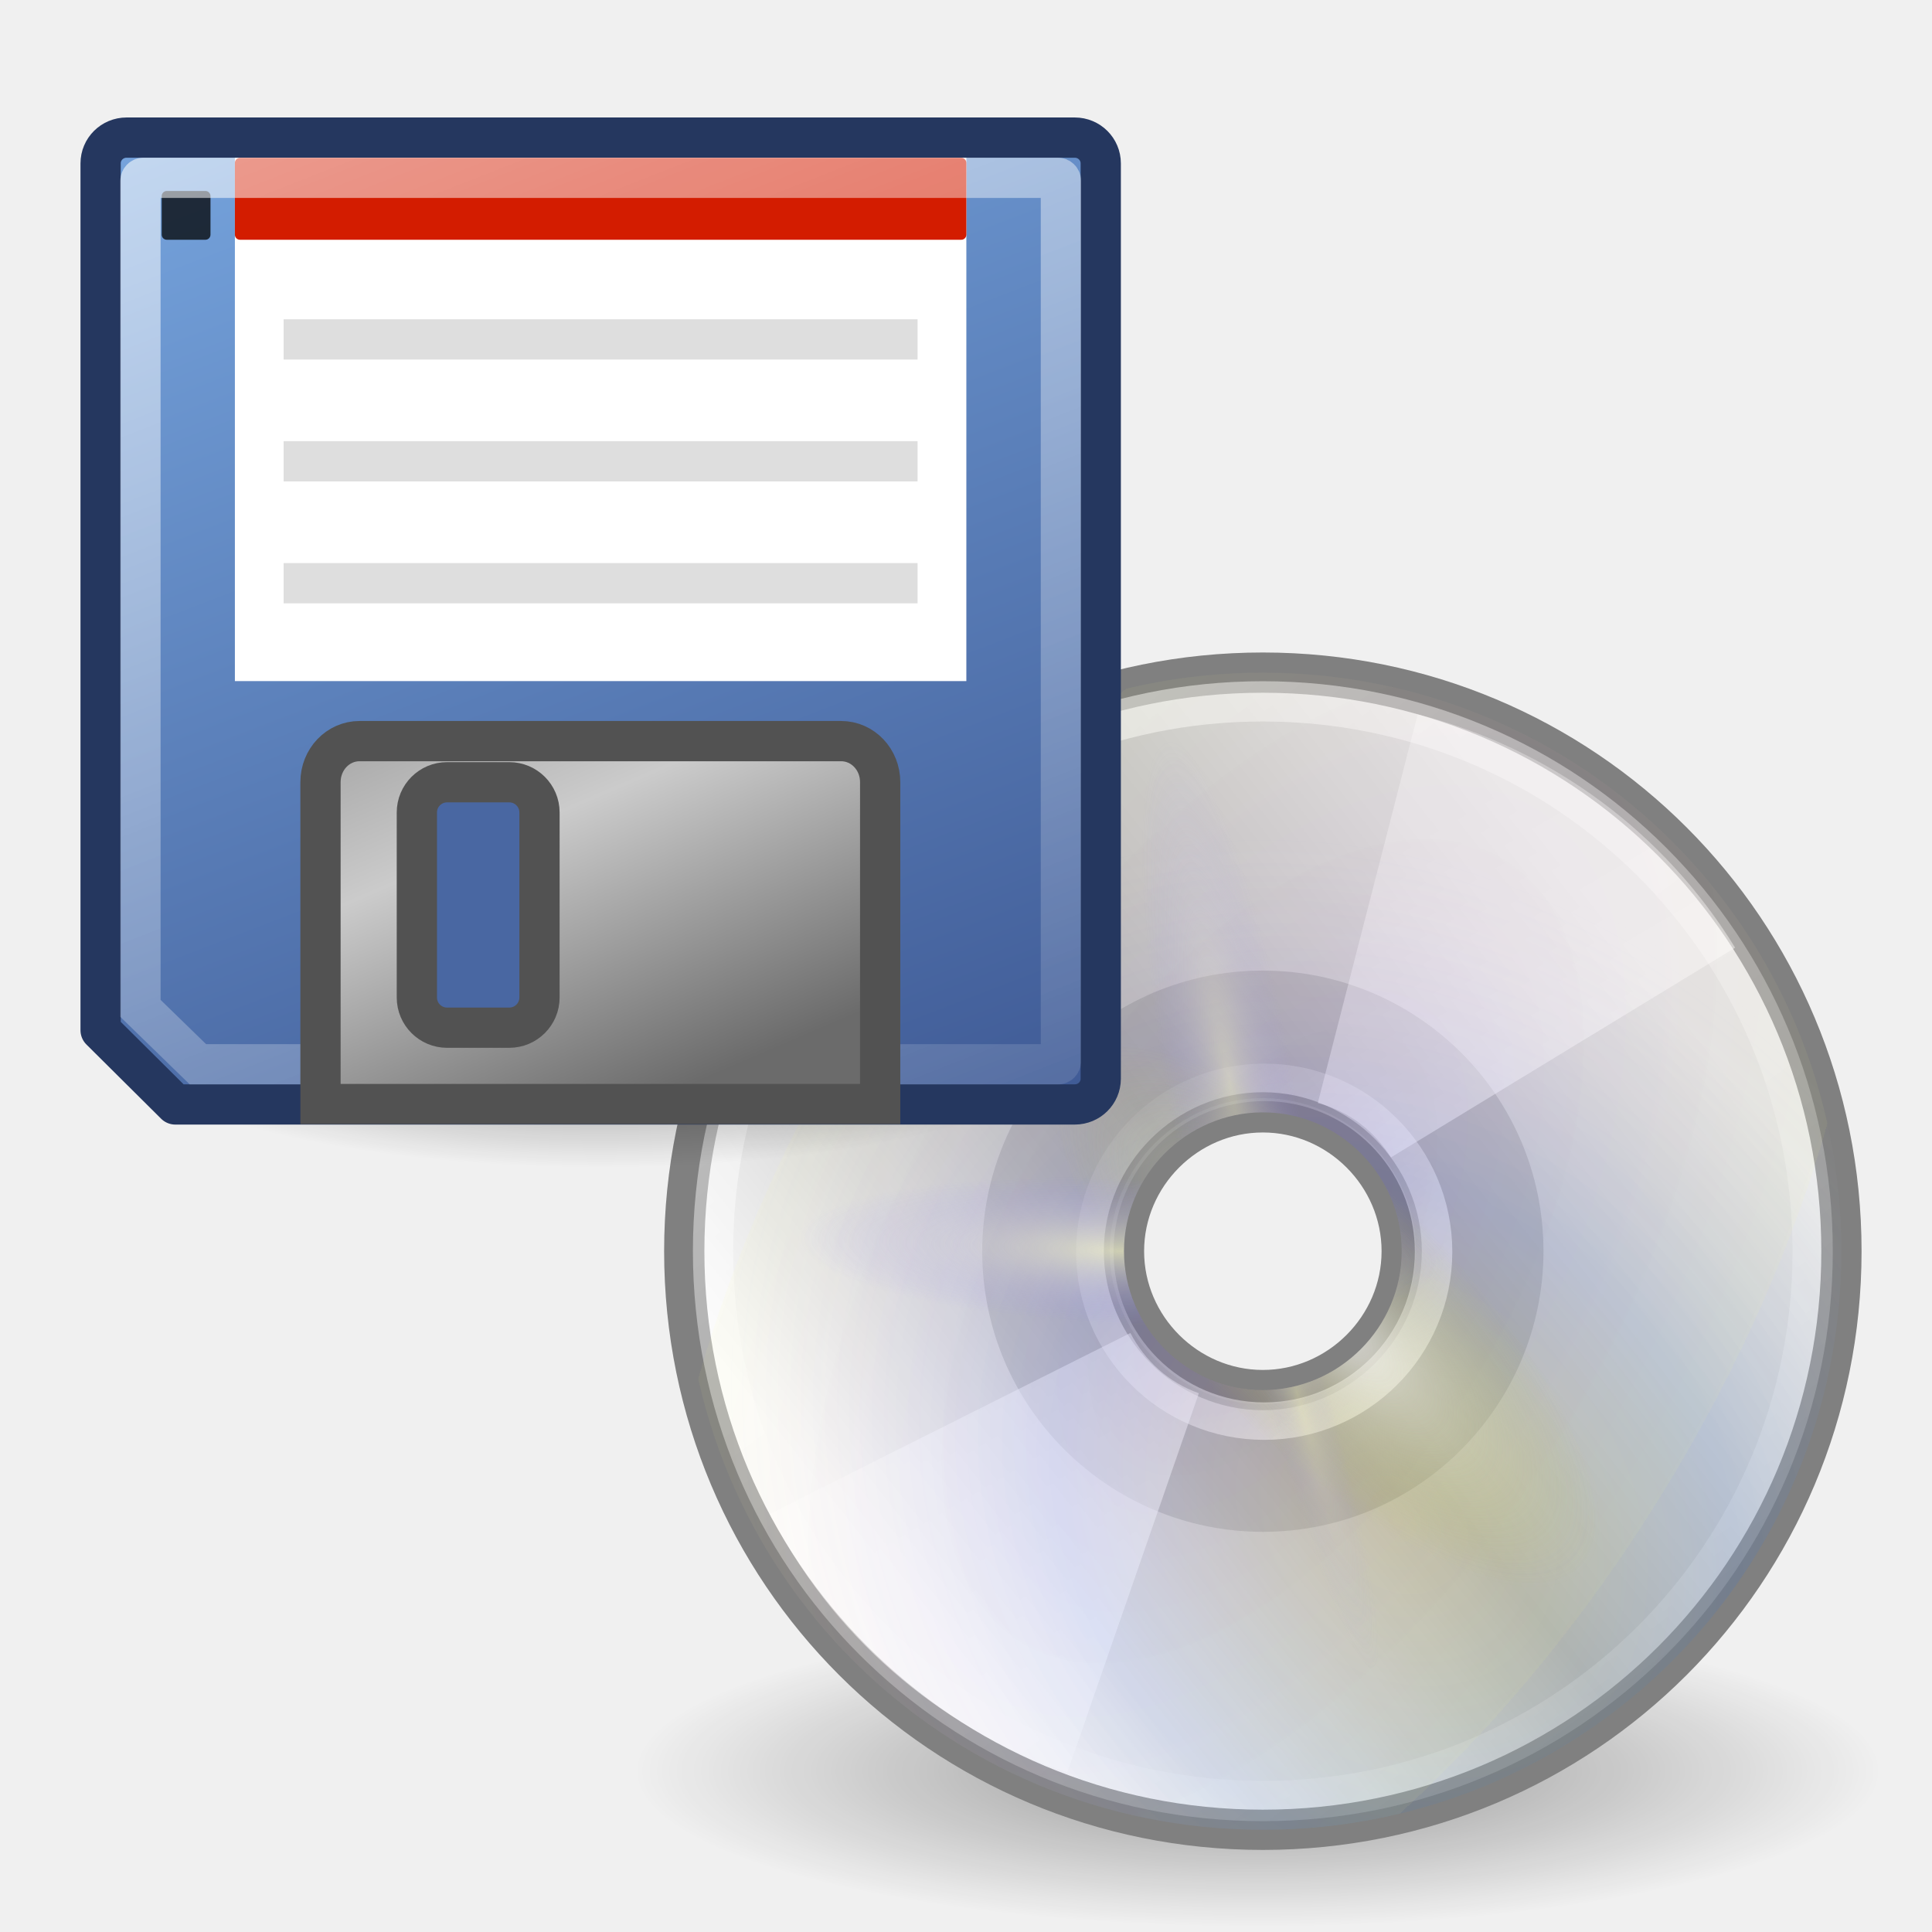
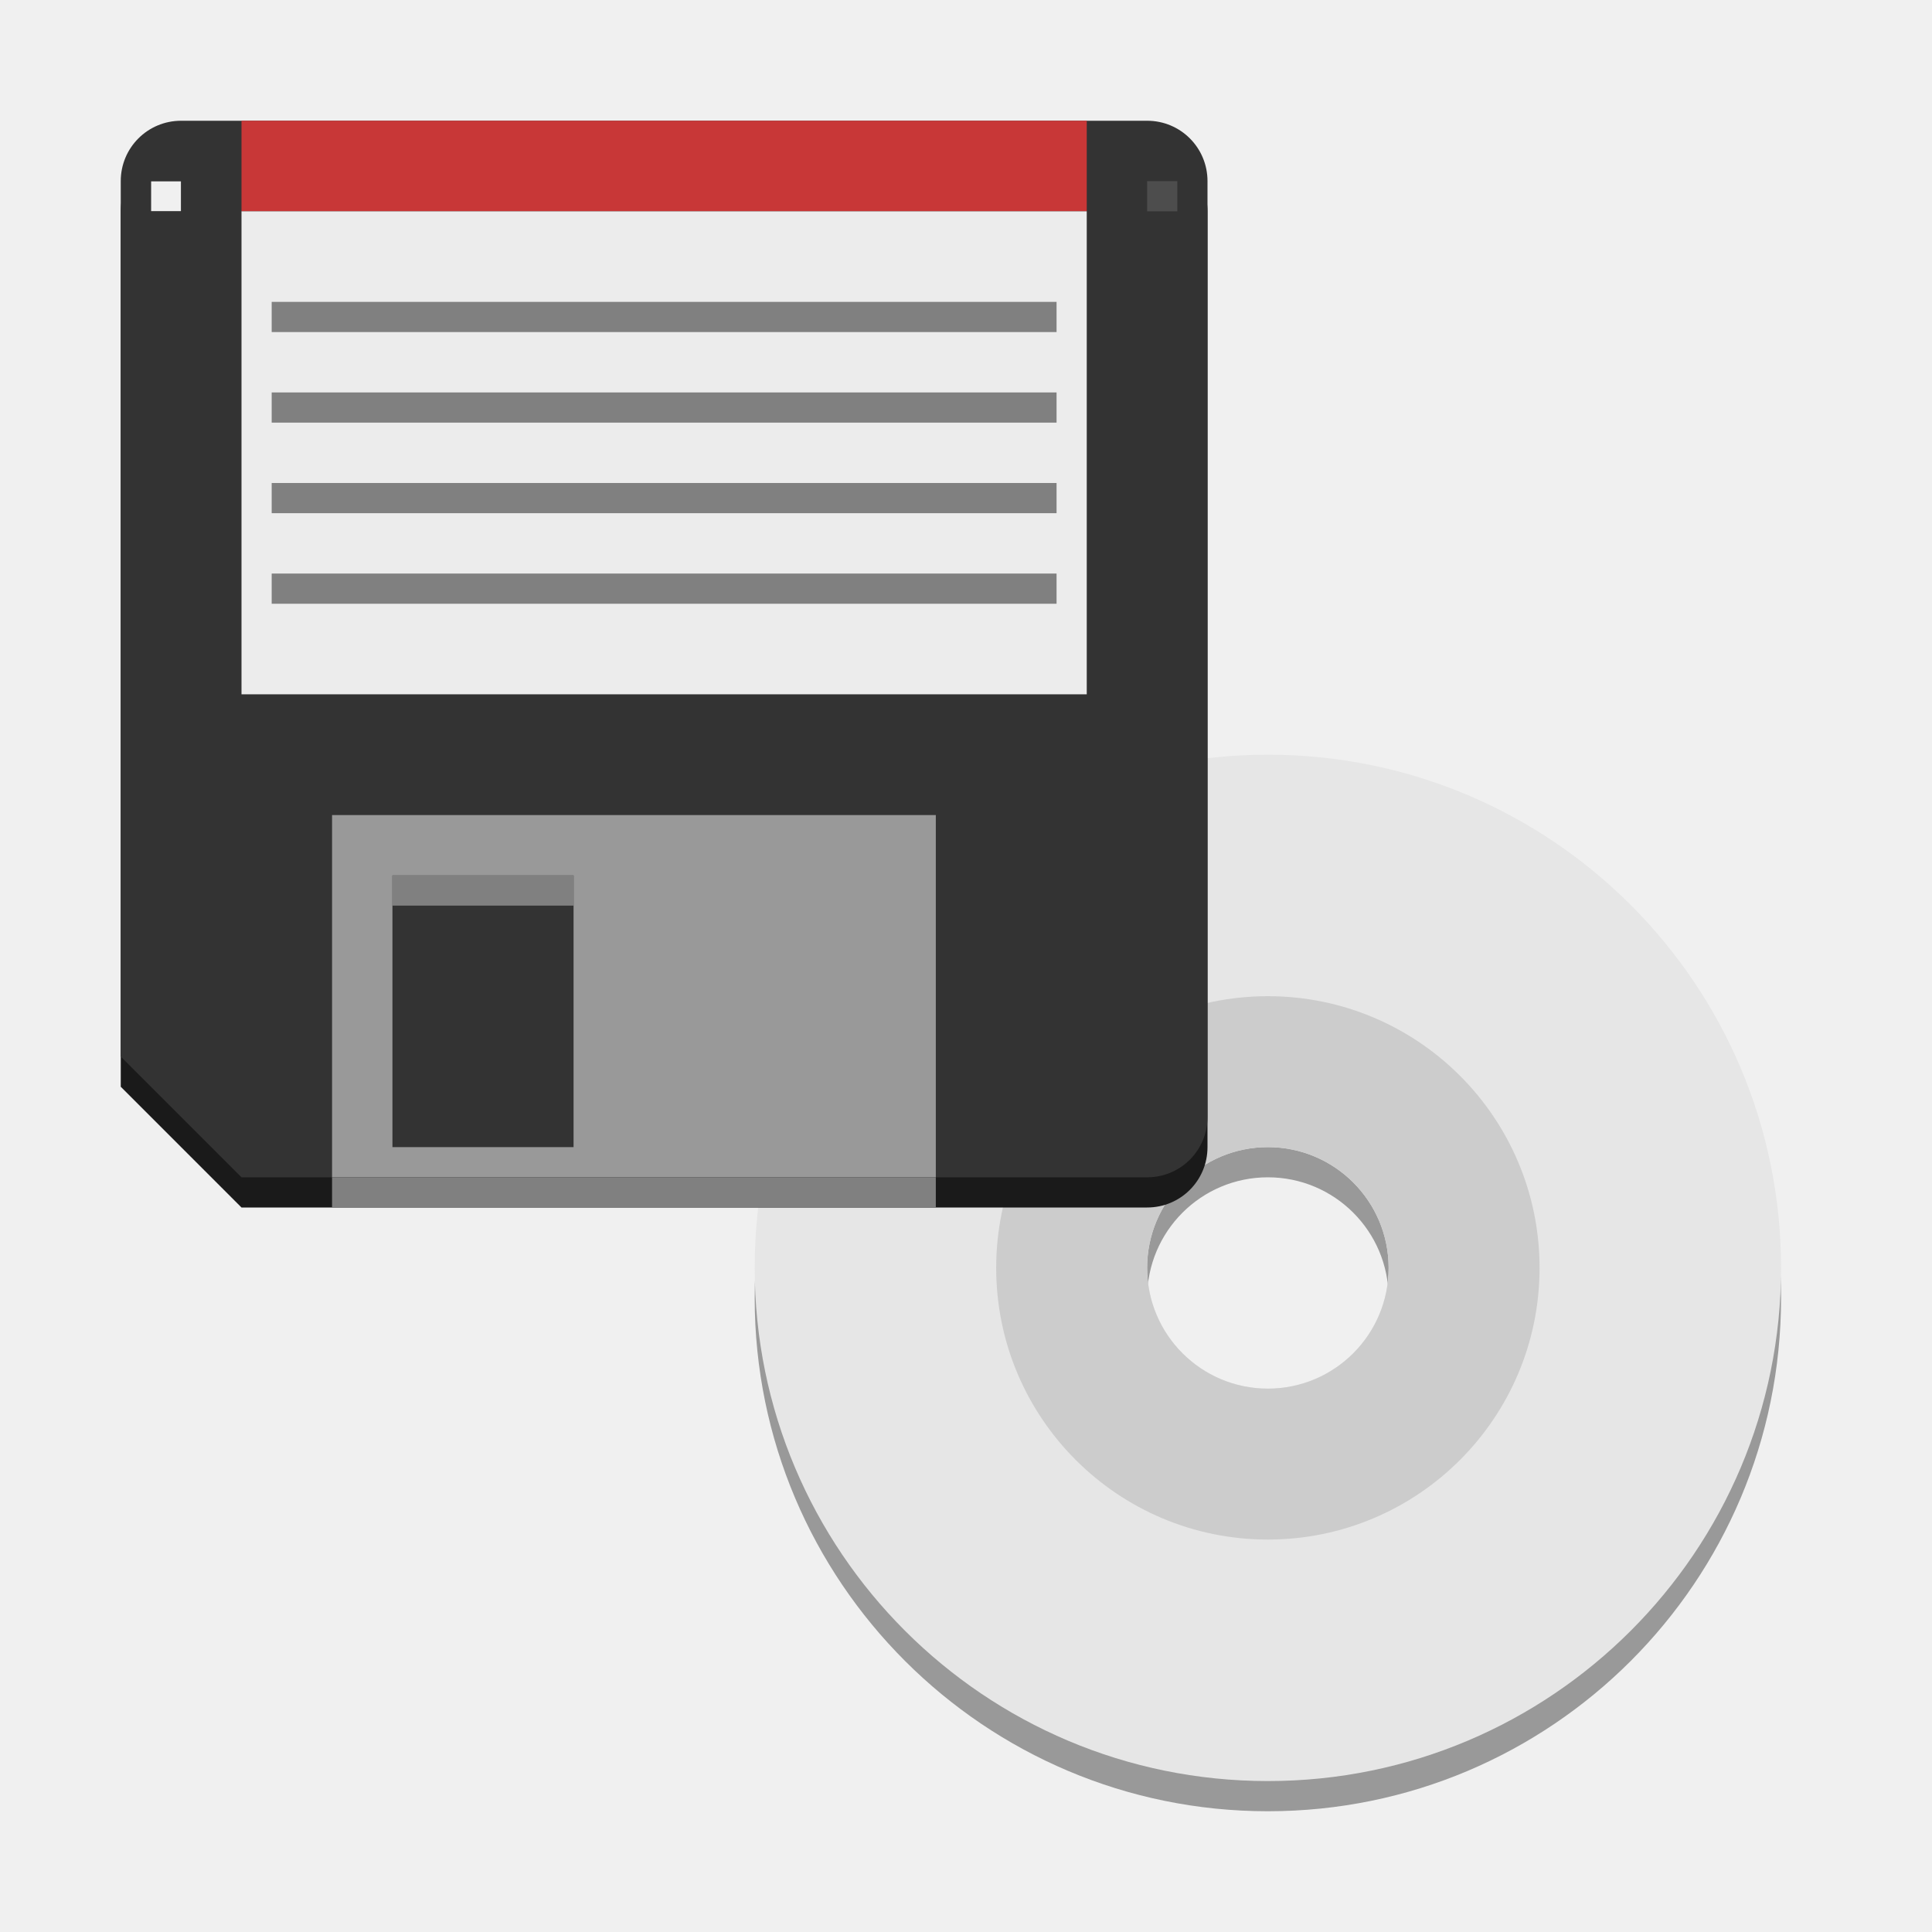
- <svg xmlns="http://www.w3.org/2000/svg" xmlns:xlink="http://www.w3.org/1999/xlink" width="48px" height="48px" id="svg11300">
-   <defs id="defs3">
-     <linearGradient id="linearGradient2350">
-       <stop id="stop2352" offset="0" style="stop-color:#858585;stop-opacity:1;" />
-       <stop style="stop-color:#cbcbcb;stop-opacity:1;" offset="0.5" id="stop2356" />
-       <stop id="stop2354" offset="1" style="stop-color:#6b6b6b;stop-opacity:1;" />
-     </linearGradient>
-     <linearGradient xlink:href="#linearGradient2350" id="linearGradient2348" x1="20.125" y1="21.844" x2="28.562" y2="42.469" gradientUnits="userSpaceOnUse" gradientTransform="matrix(0.64678,0,0,0.679391,17.88048,-4.188371)" />
-     <linearGradient id="linearGradient2277">
-       <stop style="stop-color:#ffffff;stop-opacity:1;" offset="0" id="stop2279" />
-       <stop style="stop-color:#ffffff;stop-opacity:0;" offset="1" id="stop2281" />
-     </linearGradient>
-     <linearGradient xlink:href="#linearGradient2277" id="linearGradient2283" x1="13.784" y1="-0.997" x2="33.075" y2="55.702" gradientUnits="userSpaceOnUse" gradientTransform="matrix(0.577497,0,0,0.667226,19.55916,-1.840219)" />
-     <linearGradient id="linearGradient2263">
-       <stop style="stop-color:#1e2d69;stop-opacity:1;" offset="0" id="stop2265" />
-       <stop style="stop-color:#78a7e0;stop-opacity:1;" offset="1" id="stop2267" />
-     </linearGradient>
-     <linearGradient xlink:href="#linearGradient2263" id="linearGradient2269" x1="40.885" y1="71.869" x2="16.88" y2="-0.389" gradientUnits="userSpaceOnUse" gradientTransform="matrix(0.591603,0,0,0.686324,19.05152,-2.620932)" />
-     <linearGradient id="linearGradient2371">
-       <stop style="stop-color:#000000;stop-opacity:1;" offset="0" id="stop2373" />
-       <stop style="stop-color:#000000;stop-opacity:0;" offset="1" id="stop2375" />
-     </linearGradient>
-     <radialGradient xlink:href="#linearGradient2371" id="radialGradient2377" cx="24.312" cy="41.156" fx="24.312" fy="41.156" r="22.875" gradientTransform="matrix(1,0,0,0.269126,-7.112251e-14,30.08005)" gradientUnits="userSpaceOnUse" />
-     <linearGradient id="linearGradient5582">
-       <stop style="stop-color:#000000;stop-opacity:1;" offset="0" id="stop5584" />
-       <stop style="stop-color:#000000;stop-opacity:0;" offset="1" id="stop5586" />
-     </linearGradient>
-     <linearGradient id="linearGradient3881">
-       <stop style="stop-color:#000000;stop-opacity:1;" offset="0" id="stop3883" />
-       <stop style="stop-color:#000000;stop-opacity:0;" offset="1" id="stop3885" />
-     </linearGradient>
-     <linearGradient id="linearGradient3828">
-       <stop style="stop-color:#ffffff;stop-opacity:1;" offset="0" id="stop3830" />
-       <stop style="stop-color:#ffffff;stop-opacity:0;" offset="1" id="stop3832" />
-     </linearGradient>
-     <linearGradient id="linearGradient3820">
-       <stop style="stop-color:#dbdbdb;stop-opacity:1;" offset="0" id="stop3822" />
-       <stop style="stop-color:#b6b6b6;stop-opacity:1;" offset="1" id="stop3824" />
-     </linearGradient>
-     <linearGradient id="linearGradient3347">
-       <stop style="stop-color:#cbcbcb;stop-opacity:1;" offset="0" id="stop3349" />
-       <stop style="stop-color:#ffffff;stop-opacity:0.464;" offset="1" id="stop3351" />
-     </linearGradient>
-     <linearGradient id="linearGradient11520">
-       <stop id="stop11522" offset="0" style="stop-color:#ffffff;stop-opacity:1;" />
-       <stop id="stop11524" offset="1" style="stop-color:#dcdcdc;stop-opacity:1;" />
-     </linearGradient>
-     <linearGradient id="linearGradient11508">
-       <stop id="stop11510" offset="0" style="stop-color:#000000;stop-opacity:1;" />
-       <stop id="stop11512" offset="1" style="stop-color:#000000;stop-opacity:0;" />
-     </linearGradient>
-     <linearGradient id="linearGradient11494">
-       <stop id="stop11496" offset="0" style="stop-color:#ef2929;stop-opacity:1;" />
-       <stop id="stop11498" offset="1" style="stop-color:#ef2929;stop-opacity:0;" />
-     </linearGradient>
-     <linearGradient id="linearGradient11415">
-       <stop id="stop11417" offset="0" style="stop-color:#204a87;stop-opacity:0;" />
-       <stop style="stop-color:#204a87;stop-opacity:1;" offset="0.5" id="stop11423" />
-       <stop id="stop11419" offset="1" style="stop-color:#204a87;stop-opacity:0;" />
-     </linearGradient>
-     <linearGradient id="linearGradient11399">
-       <stop id="stop11401" offset="0" style="stop-color:#000000;stop-opacity:1;" />
-       <stop id="stop11403" offset="1" style="stop-color:#000000;stop-opacity:0;" />
-     </linearGradient>
-     <linearGradient gradientTransform="translate(-60.28571,-0.285714)" y2="34.462" x2="43.616" y1="3.774" x1="15.828" gradientUnits="userSpaceOnUse" id="linearGradient11425" xlink:href="#linearGradient11415" />
-     <linearGradient gradientTransform="translate(-60.57143,0)" y2="39.034" x2="35.68" y1="9.346" x1="9.696" gradientUnits="userSpaceOnUse" id="linearGradient11427" xlink:href="#linearGradient11415" />
-     <linearGradient y2="33.462" x2="26.759" y1="19.774" x1="13.267" gradientTransform="translate(-60.85714,0.428571)" gradientUnits="userSpaceOnUse" id="linearGradient11439" xlink:href="#linearGradient11415" />
-     <radialGradient r="8.5" fy="39.143" fx="12.071" cy="39.143" cx="12.071" gradientTransform="matrix(1,0,0,0.487395,0,20.06483)" gradientUnits="userSpaceOnUse" id="radialGradient11441" xlink:href="#linearGradient11399" />
-     <radialGradient gradientTransform="matrix(1.243453,2.106784e-16,-2.106784e-16,1.243453,-6.713754,-3.742847)" gradientUnits="userSpaceOnUse" r="3.834" fy="15.048" fx="27.577" cy="15.048" cx="27.577" id="radialGradient11500" xlink:href="#linearGradient11494" />
-     <radialGradient r="3.834" fy="16.049" fx="27.577" cy="16.049" cx="27.577" gradientTransform="matrix(1.243453,2.106784e-16,-2.106784e-16,1.243453,-6.713754,-3.742847)" gradientUnits="userSpaceOnUse" id="radialGradient11504" xlink:href="#linearGradient11494" />
-     <radialGradient gradientUnits="userSpaceOnUse" gradientTransform="matrix(1,0,0,0.338462,2.166583e-14,29.48178)" r="6.566" fy="44.565" fx="30.204" cy="44.565" cx="30.204" id="radialGradient11514" xlink:href="#linearGradient11508" />
-     <radialGradient gradientTransform="matrix(1.995058,-1.651527e-32,0,1.995058,-24.32488,-35.70087)" gradientUnits="userSpaceOnUse" r="20.531" fy="35.878" fx="24.446" cy="35.878" cx="24.446" id="radialGradient11526" xlink:href="#linearGradient11520" />
-     <radialGradient r="6.566" fy="44.565" fx="30.204" cy="44.565" cx="30.204" gradientTransform="matrix(1,0,0,0.338462,3.185827e-15,29.48178)" gradientUnits="userSpaceOnUse" id="radialGradient11532" xlink:href="#linearGradient11508" />
-     <radialGradient xlink:href="#linearGradient11508" id="radialGradient1348" gradientUnits="userSpaceOnUse" gradientTransform="matrix(1,0,0,0.338462,-1.353344e-14,29.48178)" cx="30.204" cy="44.565" fx="30.204" fy="44.565" r="6.566" />
-     <radialGradient xlink:href="#linearGradient11520" id="radialGradient1350" gradientUnits="userSpaceOnUse" gradientTransform="matrix(1.995058,-1.651527e-32,0,1.995058,-24.32488,-35.70087)" cx="24.446" cy="35.878" fx="24.446" fy="35.878" r="20.531" />
-     <radialGradient xlink:href="#linearGradient11494" id="radialGradient1352" gradientUnits="userSpaceOnUse" gradientTransform="matrix(1.243453,2.106784e-16,-2.106784e-16,1.243453,-6.713754,-3.742847)" cx="27.577" cy="16.049" fx="27.577" fy="16.049" r="3.834" />
-     <radialGradient xlink:href="#linearGradient11494" id="radialGradient1354" gradientUnits="userSpaceOnUse" gradientTransform="matrix(1.243453,2.106784e-16,-2.106784e-16,1.243453,-6.713754,-3.742847)" cx="27.577" cy="15.048" fx="27.577" fy="15.048" r="3.834" />
-     <radialGradient xlink:href="#linearGradient11508" id="radialGradient1356" gradientUnits="userSpaceOnUse" gradientTransform="matrix(1,0,0,0.338462,2.220359e-14,29.48178)" cx="30.204" cy="44.565" fx="30.204" fy="44.565" r="6.566" />
-     <radialGradient xlink:href="#linearGradient11520" id="radialGradient1366" gradientUnits="userSpaceOnUse" gradientTransform="matrix(2.049266,-1.696401e-32,0,2.049266,-25.65002,-37.31089)" cx="24.446" cy="35.878" fx="24.446" fy="35.878" r="20.531" />
-     <linearGradient xlink:href="#linearGradient3347" id="linearGradient3353" x1="24.811" y1="12" x2="24.811" y2="15.754" gradientUnits="userSpaceOnUse" />
-     <radialGradient xlink:href="#linearGradient3820" id="radialGradient3826" cx="13.75" cy="9.364" fx="13.75" fy="9.364" r="16.502" gradientTransform="matrix(2.441177,-8.611418e-16,8.903724e-16,2.52404,-19.81618,-14.69833)" gradientUnits="userSpaceOnUse" />
-     <linearGradient xlink:href="#linearGradient3828" id="linearGradient3834" x1="10.5" y1="11" x2="34.125" y2="57.875" gradientUnits="userSpaceOnUse" gradientTransform="matrix(1,0,0,1.018868,-2,6.792453)" />
-     <radialGradient xlink:href="#linearGradient3881" id="radialGradient3887" cx="21.036" cy="39.161" fx="21.036" fy="39.161" r="13.612" gradientTransform="matrix(1,0,0,0.493506,2.649786e-16,19.83488)" gradientUnits="userSpaceOnUse" />
-     <radialGradient xlink:href="#linearGradient3406" id="radialGradient3449" gradientUnits="userSpaceOnUse" gradientTransform="matrix(0.769501,-1.2425,0.6703,0.415141,-21.77857,41.36563)" cx="26.138" cy="38.807" fx="26.138" fy="38.807" r="21.333" />
-     <radialGradient xlink:href="#linearGradient3435" id="radialGradient3447" gradientUnits="userSpaceOnUse" cx="133.841" cy="23.914" fx="133.841" fy="23.914" r="21.333" gradientTransform="matrix(-5.048220e-2,1.387847e-2,-0.12844,-0.467196,35.41257,39.44172)" />
-     <radialGradient xlink:href="#linearGradient3435" id="radialGradient3443" gradientUnits="userSpaceOnUse" gradientTransform="matrix(0.105916,-1.914240e-2,0.104789,0.579807,17.13693,7.115158)" cx="35.511" cy="21.618" fx="35.511" fy="21.618" r="21.333" />
-     <radialGradient xlink:href="#linearGradient3435" id="radialGradient3433" gradientUnits="userSpaceOnUse" gradientTransform="matrix(5.184267e-3,-0.12286,0.544548,2.297824e-2,0.957234,26.30756)" cx="16.885" cy="33.378" fx="16.885" fy="33.378" r="21.333" />
-     <radialGradient xlink:href="#linearGradient3421" id="radialGradient3429" gradientUnits="userSpaceOnUse" gradientTransform="matrix(0.15845,-0.158988,0.432907,0.431441,-2.723645,15.00107)" cx="53.557" cy="48.238" fx="53.557" fy="48.238" r="21.333" />
-     <radialGradient xlink:href="#linearGradient3394" id="radialGradient3392" cx="37.751" cy="27.569" fx="37.751" fy="27.569" r="21.333" gradientUnits="userSpaceOnUse" gradientTransform="matrix(0.848684,0.95802,-0.782119,0.692834,18.69147,-20.52578)" />
-     <linearGradient gradientUnits="userSpaceOnUse" y2="54.698" x2="48.799" y1="3.61" x1="10.502" id="linearGradient6042" xlink:href="#linearGradient6036" />
-     <linearGradient gradientUnits="userSpaceOnUse" y2="18.367" x2="17.743" y1="31.495" x1="28.703" id="linearGradient6034" xlink:href="#linearGradient6028" />
-     <linearGradient y2="14.203" x2="35.391" y1="32.416" x1="12.274" gradientTransform="matrix(1.190476,0,0,1.190476,-4.224424,-2.500001)" gradientUnits="userSpaceOnUse" id="linearGradient4242" xlink:href="#aigrd2" />
-     <linearGradient gradientTransform="matrix(1.25,0,0,1.25,-5.652995,-2.604165)" gradientUnits="userSpaceOnUse" y2="28" x2="29" y1="14.625" x1="21.125" id="linearGradient4224" xlink:href="#linearGradient4236" />
-     <linearGradient gradientTransform="matrix(1.25,0,0,1.25,-5.652995,-2.604165)" gradientUnits="userSpaceOnUse" y2="28" x2="29" y1="14.625" x1="21.125" id="linearGradient4222" xlink:href="#linearGradient4236" />
-     <linearGradient gradientTransform="matrix(1.190476,0,0,1.190476,-4.224424,-2.5)" y2="34.307" x2="32.511" y1="11.188" x1="14.997" gradientUnits="userSpaceOnUse" id="linearGradient3912" xlink:href="#aigrd1" />
-     <linearGradient id="linearGradient3121" gradientUnits="userSpaceOnUse" x1="12.274" y1="32.416" x2="35.391" y2="14.203">
-       <stop offset="0" style="stop-color:#FBFBFB" id="stop3123" />
-       <stop offset="0.5" style="stop-color:#B6B6B6" id="stop3125" />
-       <stop offset="1" style="stop-color:#E4E4E4" id="stop3127" />
-     </linearGradient>
-     <linearGradient id="linearGradient3112" gradientUnits="userSpaceOnUse" x1="14.997" y1="11.188" x2="32.511" y2="34.307">
-       <stop offset="0" style="stop-color:#EBEBEB" id="stop3114" />
-       <stop offset="0.5" style="stop-color:#FFFFFF" id="stop3116" />
-       <stop offset="1" style="stop-color:#EBEBEB" id="stop3118" />
-     </linearGradient>
-     <linearGradient y2="34.307" x2="32.511" y1="11.188" x1="14.997" gradientUnits="userSpaceOnUse" id="aigrd1">
-       <stop id="stop3034" style="stop-color:#EBEBEB" offset="0" />
-       <stop id="stop3036" style="stop-color:#FFFFFF" offset="0.5" />
-       <stop id="stop3038" style="stop-color:#EBEBEB" offset="1" />
-     </linearGradient>
-     <linearGradient y2="14.203" x2="35.391" y1="32.416" x1="12.274" gradientUnits="userSpaceOnUse" id="aigrd2">
-       <stop id="stop3043" style="stop-color:#FBFBFB" offset="0" />
-       <stop id="stop3045" style="stop-color:#B6B6B6" offset="0.5" />
-       <stop id="stop3047" style="stop-color:#E4E4E4" offset="1" />
-     </linearGradient>
-     <linearGradient id="linearGradient4236">
-       <stop id="stop4238" offset="0" style="stop-color:#ffffff;stop-opacity:0.327;" />
-       <stop id="stop4240" offset="1" style="stop-color:#ffffff;stop-opacity:0.604;" />
-     </linearGradient>
-     <linearGradient id="linearGradient6028">
-       <stop id="stop6030" offset="0" style="stop-color:#ffffff;stop-opacity:1;" />
-       <stop id="stop6032" offset="1" style="stop-color:#ffffff;stop-opacity:0;" />
-     </linearGradient>
-     <linearGradient id="linearGradient6036">
-       <stop id="stop6038" offset="0" style="stop-color:#ffffff;stop-opacity:1;" />
-       <stop id="stop6040" offset="1" style="stop-color:#ffffff;stop-opacity:0;" />
-     </linearGradient>
-     <linearGradient id="linearGradient3394" gradientUnits="userSpaceOnUse" x1="12.274" y1="32.416" x2="35.391" y2="14.203">
-       <stop offset="0" style="stop-color:#fff307;stop-opacity:1;" id="stop3396" />
-       <stop offset="0.5" style="stop-color:#166eff;stop-opacity:1;" id="stop3398" />
-       <stop offset="1" style="stop-color:#ffffff;stop-opacity:0;" id="stop3400" />
-     </linearGradient>
-     <linearGradient y2="14.203" x2="35.391" y1="32.416" x1="12.274" gradientUnits="userSpaceOnUse" id="linearGradient3406">
-       <stop id="stop3408" style="stop-color:#b307ff;stop-opacity:0.822;" offset="0" />
-       <stop id="stop3410" style="stop-color:#f0ff8b;stop-opacity:0.644;" offset="1" />
-       <stop id="stop3412" style="stop-color:#ffffff;stop-opacity:0;" offset="1" />
-     </linearGradient>
-     <linearGradient id="linearGradient3421" gradientUnits="userSpaceOnUse" x1="12.274" y1="32.416" x2="35.391" y2="14.203">
-       <stop offset="0" style="stop-color:#ffffff;stop-opacity:1;" id="stop3423" />
-       <stop offset="1" style="stop-color:#b8c04c;stop-opacity:0;" id="stop3427" />
-     </linearGradient>
-     <linearGradient y2="14.203" x2="35.391" y1="32.416" x1="12.274" gradientUnits="userSpaceOnUse" id="linearGradient3435">
-       <stop id="stop3437" style="stop-color:#ffffc8;stop-opacity:1;" offset="0" />
-       <stop id="stop3439" style="stop-color:#9a91ef;stop-opacity:0;" offset="1" />
-     </linearGradient>
-     <radialGradient xlink:href="#linearGradient3435" id="radialGradient5529" gradientUnits="userSpaceOnUse" gradientTransform="matrix(-3.483272e-2,9.576144e-3,-8.862359e-2,-0.322365,39.01024,41.0505)" cx="133.841" cy="23.914" fx="133.841" fy="23.914" r="21.333" />
-     <radialGradient xlink:href="#linearGradient3435" id="radialGradient5532" gradientUnits="userSpaceOnUse" gradientTransform="matrix(7.308203e-2,-1.320826e-2,7.230440e-2,0.400067,26.40005,18.74518)" cx="35.511" cy="21.618" fx="35.511" fy="21.618" r="21.333" />
-     <radialGradient xlink:href="#linearGradient3435" id="radialGradient5535" gradientUnits="userSpaceOnUse" gradientTransform="matrix(3.577144e-3,-8.477339e-2,0.375738,1.585498e-2,15.23606,31.98793)" cx="16.885" cy="33.378" fx="16.885" fy="33.378" r="21.333" />
-     <radialGradient xlink:href="#linearGradient3421" id="radialGradient5538" gradientUnits="userSpaceOnUse" gradientTransform="matrix(0.10933,-0.109702,0.298706,0.297694,12.69626,24.18646)" cx="53.557" cy="48.238" fx="53.557" fy="48.238" r="21.333" />
-     <radialGradient xlink:href="#linearGradient3406" id="radialGradient5541" gradientUnits="userSpaceOnUse" gradientTransform="matrix(0.530956,-0.857325,0.462507,0.286447,-0.45164,42.378)" cx="26.138" cy="38.807" fx="26.138" fy="38.807" r="21.333" />
-     <radialGradient xlink:href="#linearGradient3394" id="radialGradient5544" gradientUnits="userSpaceOnUse" gradientTransform="matrix(0.585592,0.661034,-0.539662,0.478055,27.47269,-0.32707)" cx="37.751" cy="27.569" fx="37.751" fy="27.569" r="21.333" />
-     <linearGradient xlink:href="#linearGradient6036" id="linearGradient5548" gradientUnits="userSpaceOnUse" x1="10.502" y1="3.61" x2="48.799" y2="54.698" gradientTransform="matrix(0.69,0,0,0.69,14.57557,13.83572)" />
-     <linearGradient xlink:href="#linearGradient4236" id="linearGradient5551" gradientUnits="userSpaceOnUse" gradientTransform="matrix(0.8625,0,0,0.8625,10.67501,12.03885)" x1="21.125" y1="14.625" x2="29" y2="28" />
-     <linearGradient xlink:href="#linearGradient4236" id="linearGradient5554" gradientUnits="userSpaceOnUse" gradientTransform="matrix(0.8625,0,0,0.8625,10.67501,12.03885)" x1="21.125" y1="14.625" x2="29" y2="28" />
-     <linearGradient xlink:href="#aigrd2" id="linearGradient5558" gradientUnits="userSpaceOnUse" gradientTransform="matrix(0.821428,0,0,0.821428,11.66072,12.11072)" x1="12.274" y1="32.416" x2="35.391" y2="14.203" />
-     <linearGradient xlink:href="#aigrd1" id="linearGradient5561" gradientUnits="userSpaceOnUse" gradientTransform="matrix(0.821428,0,0,0.821428,11.66072,12.11072)" x1="14.997" y1="11.188" x2="32.511" y2="34.307" />
-     <linearGradient xlink:href="#linearGradient6028" id="linearGradient5578" gradientUnits="userSpaceOnUse" x1="28.703" y1="31.495" x2="17.743" y2="18.367" />
-     <radialGradient xlink:href="#linearGradient5582" id="radialGradient5588" cx="31.25" cy="44" fx="31.25" fy="44" r="15.5" gradientTransform="matrix(1,0,0,0.25,0,33)" gradientUnits="userSpaceOnUse" />
-   </defs>
-   <g id="layer1">
-     <path style="opacity:0.381;color:#000000;fill:url(#radialGradient5588);fill-opacity:1.0;fill-rule:nonzero;stroke:none;stroke-width:1;stroke-linecap:butt;stroke-linejoin:miter;marker:none;marker-start:none;marker-mid:none;marker-end:none;stroke-miterlimit:4;stroke-dasharray:none;stroke-dashoffset:0;stroke-opacity:1;visibility:visible;display:block;overflow:visible" id="path5580" d="M 46.75 44 A 15.5 3.875 0 1 1  15.75,44 A 15.5 3.875 0 1 1  46.75 44 z" />
-     <g id="g9430">
-       <path style="fill:url(#linearGradient5561);fill-rule:nonzero;stroke:none;stroke-miterlimit:4" d="M 31.375,16.711 C 23.407,16.711 17,23.118 17,31.086 C 17,39.054 23.407,45.461 31.375,45.461 C 39.343,45.461 45.75,39.054 45.75,31.086 C 45.75,23.118 39.343,16.711 31.375,16.711 L 31.375,16.711 z M 31.375,34.536 C 29.486,34.536 27.925,32.975 27.925,31.086 C 27.925,29.196 29.486,27.636 31.375,27.636 C 33.264,27.636 34.825,29.196 34.825,31.086 C 34.825,32.975 33.264,34.536 31.375,34.536 z " id="path3040" />
-       <path style="fill:url(#linearGradient5558);fill-rule:nonzero;stroke:#808080;stroke-miterlimit:4;stroke-opacity:1" d="M 31.375,16.711 C 23.407,16.711 17,23.118 17,31.086 C 17,39.054 23.407,45.461 31.375,45.461 C 39.343,45.461 45.75,39.054 45.75,31.086 C 45.75,23.118 39.343,16.711 31.375,16.711 L 31.375,16.711 z M 31.375,34.536 C 29.486,34.536 27.925,32.975 27.925,31.086 C 27.925,29.196 29.486,27.636 31.375,27.636 C 33.264,27.636 34.825,29.196 34.825,31.086 C 34.825,32.975 33.264,34.536 31.375,34.536 z " id="path3049" />
-       <path style="opacity:0.11;fill-rule:nonzero;stroke:none;stroke-miterlimit:4" d="M 31.375,24.114 C 27.482,24.114 24.403,27.283 24.403,31.086 C 24.403,34.979 27.572,38.058 31.375,38.058 C 35.268,38.058 38.347,34.889 38.347,31.086 C 38.347,27.192 35.178,24.114 31.375,24.114 L 31.375,24.114 z M 31.375,34.889 C 29.292,34.889 27.572,33.168 27.572,31.086 C 27.572,29.003 29.292,27.283 31.375,27.283 C 33.458,27.283 35.178,29.003 35.178,31.086 C 35.178,33.168 33.458,34.889 31.375,34.889 z " id="path3051" />
-       <path id="path3916" d="M 35.222,17.747 L 32.74,27.404 C 33.516,27.61 34.137,28.091 34.558,28.755 L 43.109,23.546 C 41.36,20.697 38.552,18.6 35.222,17.747 z " style="fill:url(#linearGradient5554);fill-opacity:1;fill-rule:nonzero;stroke:none;stroke-miterlimit:4;stroke-opacity:1" />
-       <path style="fill:url(#linearGradient5551);fill-opacity:1;fill-rule:nonzero;stroke:none;stroke-miterlimit:4;stroke-opacity:1" d="M 26.518,44.034 L 29.785,34.615 C 29.029,34.345 28.45,33.815 28.084,33.118 L 19.134,37.607 C 20.643,40.59 23.269,42.911 26.518,44.034 z " id="path4214" />
-       <path id="path5264" d="M 31.375,17.425 C 23.803,17.425 17.715,23.514 17.715,31.086 C 17.715,38.657 23.803,44.746 31.375,44.746 C 38.947,44.746 45.035,38.657 45.035,31.086 C 45.035,23.514 38.947,17.425 31.375,17.425 L 31.375,17.425 z " style="opacity:0.546;fill:none;fill-rule:nonzero;stroke:url(#linearGradient5548);stroke-miterlimit:4;stroke-opacity:1" />
-       <path transform="matrix(0.69,0,0,0.69,14.63656,13.89671)" d="M 30.406 24.931 A 6.099 6.099 0 1 1  18.208,24.931 A 6.099 6.099 0 1 1  30.406 24.931 z" id="path6026" style="opacity:0.672;color:#000000;fill:none;fill-opacity:0.316;fill-rule:nonzero;stroke:url(#linearGradient5578);stroke-width:1.349;stroke-linecap:butt;stroke-linejoin:miter;marker:none;marker-start:none;marker-mid:none;marker-end:none;stroke-miterlimit:4;stroke-dashoffset:0;stroke-opacity:1;visibility:visible;display:inline;overflow:visible" />
-       <path id="path3390" d="M 31.375,16.711 C 23.407,16.711 17,23.118 17,31.086 C 17,39.054 23.407,45.461 31.375,45.461 C 39.343,45.461 45.75,39.054 45.75,31.086 C 45.75,23.118 39.343,16.711 31.375,16.711 L 31.375,16.711 z M 31.375,34.536 C 29.486,34.536 27.925,32.975 27.925,31.086 C 27.925,29.196 29.486,27.636 31.375,27.636 C 33.264,27.636 34.825,29.196 34.825,31.086 C 34.825,32.975 33.264,34.536 31.375,34.536 z " style="opacity:0.114;fill:url(#radialGradient5544);fill-opacity:1;fill-rule:nonzero;stroke:none;stroke-miterlimit:4;stroke-opacity:1" />
-       <path style="opacity:0.097;fill:url(#radialGradient5541);fill-opacity:1;fill-rule:nonzero;stroke:none;stroke-miterlimit:4;stroke-opacity:1" d="M 31.375,16.711 C 23.407,16.711 17,23.118 17,31.086 C 17,39.054 23.407,45.461 31.375,45.461 C 39.343,45.461 45.75,39.054 45.75,31.086 C 45.75,23.118 39.343,16.711 31.375,16.711 L 31.375,16.711 z M 31.375,34.536 C 29.486,34.536 27.925,32.975 27.925,31.086 C 27.925,29.196 29.486,27.636 31.375,27.636 C 33.264,27.636 34.825,29.196 34.825,31.086 C 34.825,32.975 33.264,34.536 31.375,34.536 z " id="path3404" />
-       <path id="path3419" d="M 31.375,16.711 C 23.407,16.711 17,23.118 17,31.086 C 17,39.054 23.407,45.461 31.375,45.461 C 39.343,45.461 45.75,39.054 45.75,31.086 C 45.75,23.118 39.343,16.711 31.375,16.711 L 31.375,16.711 z M 31.375,34.536 C 29.486,34.536 27.925,32.975 27.925,31.086 C 27.925,29.196 29.486,27.636 31.375,27.636 C 33.264,27.636 34.825,29.196 34.825,31.086 C 34.825,32.975 33.264,34.536 31.375,34.536 z " style="opacity:0.714;fill:url(#radialGradient5538);fill-opacity:1;fill-rule:nonzero;stroke:none;stroke-miterlimit:4;stroke-opacity:1" />
-       <path style="opacity:0.623;fill:url(#radialGradient5535);fill-opacity:1;fill-rule:nonzero;stroke:none;stroke-miterlimit:4;stroke-opacity:1" d="M 31.375,16.711 C 23.407,16.711 17,23.118 17,31.086 C 17,39.054 23.407,45.461 31.375,45.461 C 39.343,45.461 45.75,39.054 45.75,31.086 C 45.75,23.118 39.343,16.711 31.375,16.711 L 31.375,16.711 z M 31.375,34.536 C 29.486,34.536 27.925,32.975 27.925,31.086 C 27.925,29.196 29.486,27.636 31.375,27.636 C 33.264,27.636 34.825,29.196 34.825,31.086 C 34.825,32.975 33.264,34.536 31.375,34.536 z " id="path3431" />
-       <path id="path3441" d="M 31.375,16.711 C 23.407,16.711 17,23.118 17,31.086 C 17,39.054 23.407,45.461 31.375,45.461 C 39.343,45.461 45.75,39.054 45.75,31.086 C 45.75,23.118 39.343,16.711 31.375,16.711 L 31.375,16.711 z M 31.375,34.536 C 29.486,34.536 27.925,32.975 27.925,31.086 C 27.925,29.196 29.486,27.636 31.375,27.636 C 33.264,27.636 34.825,29.196 34.825,31.086 C 34.825,32.975 33.264,34.536 31.375,34.536 z " style="opacity:0.371;fill:url(#radialGradient5532);fill-opacity:1;fill-rule:nonzero;stroke:none;stroke-miterlimit:4;stroke-opacity:1" />
-       <path style="opacity:0.234;fill:url(#radialGradient5529);fill-opacity:1;fill-rule:nonzero;stroke:none;stroke-miterlimit:4;stroke-opacity:1" d="M 31.375,16.711 C 23.407,16.711 17,23.118 17,31.086 C 17,39.054 23.407,45.461 31.375,45.461 C 39.343,45.461 45.75,39.054 45.75,31.086 C 45.75,23.118 39.343,16.711 31.375,16.711 L 31.375,16.711 z M 31.375,34.536 C 29.486,34.536 27.925,32.975 27.925,31.086 C 27.925,29.196 29.486,27.636 31.375,27.636 C 33.264,27.636 34.825,29.196 34.825,31.086 C 34.825,32.975 33.264,34.536 31.375,34.536 z " id="path3445" />
-     </g>
-     <g id="g9388" transform="translate(-18.32633,1.921749)">
-       <path transform="matrix(0.556118,0,0,0.594395,19.72762,-1.044062)" d="M 47.188 41.156 A 22.875 6.156 0 1 1  1.438,41.156 A 22.875 6.156 0 1 1  47.188 41.156 z" id="path2361" style="opacity:0.506;fill:url(#radialGradient2377);fill-opacity:1;stroke:none;stroke-width:1.005;stroke-linecap:butt;stroke-linejoin:miter;stroke-miterlimit:4;stroke-dasharray:none;stroke-dashoffset:0;stroke-opacity:1" />
-       <path id="rect2259" d="M 21.471,1.497 L 45.029,1.497 C 45.386,1.497 45.674,1.783 45.674,2.138 L 45.674,24.878 C 45.674,25.233 45.386,25.518 45.029,25.518 L 22.682,25.518 C 22.682,25.518 20.826,23.674 20.826,23.674 L 20.826,2.138 C 20.826,1.783 21.114,1.497 21.471,1.497 z " style="fill:url(#linearGradient2269);fill-opacity:1;stroke:#25375f;stroke-width:1;stroke-linecap:round;stroke-linejoin:round;stroke-miterlimit:4;stroke-dashoffset:0;stroke-opacity:1" />
-       <rect y="2" x="24.162" height="13" width="18.173" id="rect2328" style="opacity:1;fill:#ffffff;fill-opacity:1;stroke:none;stroke-width:1;stroke-linecap:butt;stroke-linejoin:miter;stroke-miterlimit:4;stroke-dasharray:none;stroke-dashoffset:0;stroke-opacity:1" />
-       <rect style="opacity:1;fill:#d31c00;fill-opacity:1;stroke:none;stroke-width:1;stroke-linecap:butt;stroke-linejoin:miter;stroke-miterlimit:4;stroke-dasharray:none;stroke-dashoffset:0;stroke-opacity:1" id="rect2330" width="18.173" height="2.035" x="24.162" y="2" rx="0.126" ry="0.126" />
-       <rect ry="0.126" rx="0.126" y="2.823" x="22.344" height="1.212" width="1.212" id="rect2332" style="opacity:0.739;fill:#000000;fill-opacity:1;stroke:none;stroke-width:1;stroke-linecap:butt;stroke-linejoin:miter;stroke-miterlimit:4;stroke-dasharray:none;stroke-dashoffset:0;stroke-opacity:1" />
-       <path id="path2334" d="M 25.373,6.511 L 41.123,6.511" style="opacity:0.131;fill:#000000;fill-opacity:1;stroke:#000000;stroke-width:1;stroke-linecap:butt;stroke-linejoin:miter;stroke-miterlimit:4;stroke-dasharray:none;stroke-dashoffset:0;stroke-opacity:1" />
-       <path style="opacity:0.131;fill:#000000;fill-opacity:1;stroke:#000000;stroke-width:1;stroke-linecap:butt;stroke-linejoin:miter;stroke-miterlimit:4;stroke-dasharray:none;stroke-dashoffset:0;stroke-opacity:1" d="M 25.373,9.539 L 41.123,9.539" id="path2336" />
-       <path id="path2338" d="M 25.373,12.568 L 41.123,12.568" style="opacity:0.131;fill:#000000;fill-opacity:1;stroke:#000000;stroke-width:1;stroke-linecap:butt;stroke-linejoin:miter;stroke-miterlimit:4;stroke-dasharray:none;stroke-dashoffset:0;stroke-opacity:1" />
-       <path id="rect2273" d="M 21.89,2.496 L 44.61,2.496 C 44.651,2.496 44.684,2.529 44.684,2.569 L 44.684,24.447 C 44.684,24.488 44.651,24.52 44.61,24.52 L 23.244,24.52 C 23.244,24.52 21.816,23.131 21.816,23.131 L 21.816,2.569 C 21.816,2.529 21.849,2.496 21.89,2.496 z " style="opacity:0.597;fill:none;fill-opacity:1;stroke:url(#linearGradient2283);stroke-width:1;stroke-linecap:round;stroke-linejoin:miter;stroke-miterlimit:4;stroke-dashoffset:0;stroke-opacity:1" />
-       <path id="rect2340" d="M 27.26,16.491 L 39.223,16.491 C 39.761,16.491 40.194,16.945 40.194,17.511 L 40.194,25.508 C 40.194,25.508 26.289,25.508 26.289,25.508 L 26.289,17.511 C 26.289,16.945 26.722,16.491 27.26,16.491 z " style="fill:url(#linearGradient2348);fill-opacity:1;stroke:#525252;stroke-width:1;stroke-linecap:butt;stroke-linejoin:miter;stroke-miterlimit:4;stroke-dashoffset:0;stroke-opacity:1" />
-       <rect ry="0.751" rx="0.751" y="17.513" x="28.683" height="6.098" width="3.047" id="rect2359" style="opacity:1;fill:#4967a2;fill-opacity:1;stroke:#525252;stroke-width:1;stroke-linecap:butt;stroke-linejoin:miter;stroke-miterlimit:4;stroke-dasharray:none;stroke-dashoffset:0;stroke-opacity:1" />
-     </g>
+ <svg xmlns="http://www.w3.org/2000/svg" width="64" height="64" viewBox="0 0 64 64" version="1.1" id="svg8">
+   <defs id="defs2" />
+   <path id="path951-9" d="M 42,26 A 17,17 0 0 0 25,43 17,17 0 0 0 42,60 17,17 0 0 0 59,43 17,17 0 0 0 42,26 Z m 0,13 a 4,4 0 0 1 4,4 4,4 0 0 1 -4,4 4,4 0 0 1 -4,-4 4,4 0 0 1 4,-4 z" style="opacity:1;fill:#999999;fill-opacity:1;stroke:none;stroke-width:3.78;stroke-linecap:round;stroke-linejoin:round;stroke-miterlimit:4;stroke-dasharray:none;stroke-opacity:1" />
+   <path id="path951" d="M 42 25 A 17 17 0 0 0 25 42 A 17 17 0 0 0 42 59 A 17 17 0 0 0 59 42 A 17 17 0 0 0 42 25 z M 42 38 A 4 4 0 0 1 46 42 A 4 4 0 0 1 42 46 A 4 4 0 0 1 38 42 A 4 4 0 0 1 42 38 z " style="opacity:1;fill:#e6e6e6;fill-opacity:1;stroke:none;stroke-width:3.78;stroke-linecap:round;stroke-linejoin:round;stroke-miterlimit:4;stroke-dasharray:none;stroke-opacity:1" />
+   <path id="path955" d="M 42 33 A 9 9 0 0 0 33 42 A 9 9 0 0 0 42 51 A 9 9 0 0 0 51 42 A 9 9 0 0 0 42 33 z M 42 38 A 4 4 0 0 1 46 42 A 4 4 0 0 1 42 46 A 4 4 0 0 1 38 42 A 4 4 0 0 1 42 38 z " style="opacity:1;fill:#cccccc;fill-opacity:1;stroke:none;stroke-width:3.78;stroke-linecap:round;stroke-linejoin:round;stroke-miterlimit:4;stroke-dasharray:none;stroke-opacity:1" />
+   <g id="g947">
+     <path id="rect852-3" d="m 6,5 c -1.108,0 -2,0.892 -2,2 V 36 l 4,4 H 38 c 1.108,0 2,-0.892 2,-2 V 7 C 40,5.892 39.108,5 38,5 Z M 5,6 H 6 V 7 H 5 Z" style="opacity:1;fill:#1a1a1a;fill-opacity:1;stroke:none;stroke-width:3.78;stroke-linecap:round;stroke-linejoin:round;stroke-miterlimit:4;stroke-dasharray:none;stroke-opacity:1" />
+     <path id="rect852" d="m 6,4 c -1.108,0 -2,0.892 -2,2 V 35 l 4,4 h 30 c 1.108,0 2,-0.892 2,-2 V 6 c 0,-1.108 -0.892,-2 -2,-2 z m -1,2 h 1 v 1 H 5 Z" style="opacity:1;fill:#333333;fill-opacity:1;stroke:none;stroke-width:3.78;stroke-linecap:round;stroke-linejoin:round;stroke-miterlimit:4;stroke-dasharray:none;stroke-opacity:1" />
+     <rect y="4" x="8" height="3" width="28" id="rect861" style="opacity:1;fill:#c83737;fill-opacity:1;stroke:none;stroke-width:3.78;stroke-linecap:round;stroke-linejoin:round;stroke-miterlimit:4;stroke-dasharray:none;stroke-opacity:1" />
+     <rect y="7" x="8" height="16" width="28" id="rect863" style="opacity:1;fill:#ececec;fill-opacity:1;stroke:none;stroke-width:3.78;stroke-linecap:round;stroke-linejoin:round;stroke-miterlimit:4;stroke-dasharray:none;stroke-opacity:1" />
+     <path id="rect865" d="m 11,27 v 12 h 20 v -12 z m 2,2 h 6 v 9 h -6 z" style="opacity:1;fill:#999999;fill-opacity:1;stroke:none;stroke-width:3.78;stroke-linecap:round;stroke-linejoin:round;stroke-miterlimit:4;stroke-dasharray:none;stroke-opacity:1" />
+     <rect y="6" x="38" height="1" width="1" id="rect859" style="opacity:1;fill:#4d4d4d;fill-opacity:1;stroke:none;stroke-width:3.78;stroke-linecap:round;stroke-linejoin:round;stroke-miterlimit:4;stroke-dasharray:none;stroke-opacity:1" />
+     <rect y="39" x="11" height="1" width="20" id="rect867" style="opacity:1;fill:#808080;fill-opacity:1;stroke:none;stroke-width:3.78;stroke-linecap:round;stroke-linejoin:round;stroke-miterlimit:4;stroke-dasharray:none;stroke-opacity:1" />
+     <rect y="29" x="13" height="1" width="6" id="rect871" style="opacity:1;fill:#808080;fill-opacity:1;stroke:none;stroke-width:3.78;stroke-linecap:round;stroke-linejoin:round;stroke-miterlimit:4;stroke-dasharray:none;stroke-opacity:1" />
+     <rect y="10" x="9" height="1" width="26" id="rect890" style="opacity:1;fill:#808080;fill-opacity:1;stroke:none;stroke-width:3.78;stroke-linecap:round;stroke-linejoin:round;stroke-miterlimit:4;stroke-dasharray:none;stroke-opacity:1" />
+     <rect y="13" x="9" height="1" width="26" id="rect892" style="opacity:1;fill:#808080;fill-opacity:1;stroke:none;stroke-width:3.78;stroke-linecap:round;stroke-linejoin:round;stroke-miterlimit:4;stroke-dasharray:none;stroke-opacity:1" />
+     <rect y="16" x="9" height="1" width="26" id="rect894" style="opacity:1;fill:#808080;fill-opacity:1;stroke:none;stroke-width:3.78;stroke-linecap:round;stroke-linejoin:round;stroke-miterlimit:4;stroke-dasharray:none;stroke-opacity:1" />
+     <rect y="19" x="9" height="1" width="26" id="rect894-5" style="opacity:1;fill:#808080;fill-opacity:1;stroke:none;stroke-width:3.78;stroke-linecap:round;stroke-linejoin:round;stroke-miterlimit:4;stroke-dasharray:none;stroke-opacity:1" />
  </g>
</svg>
